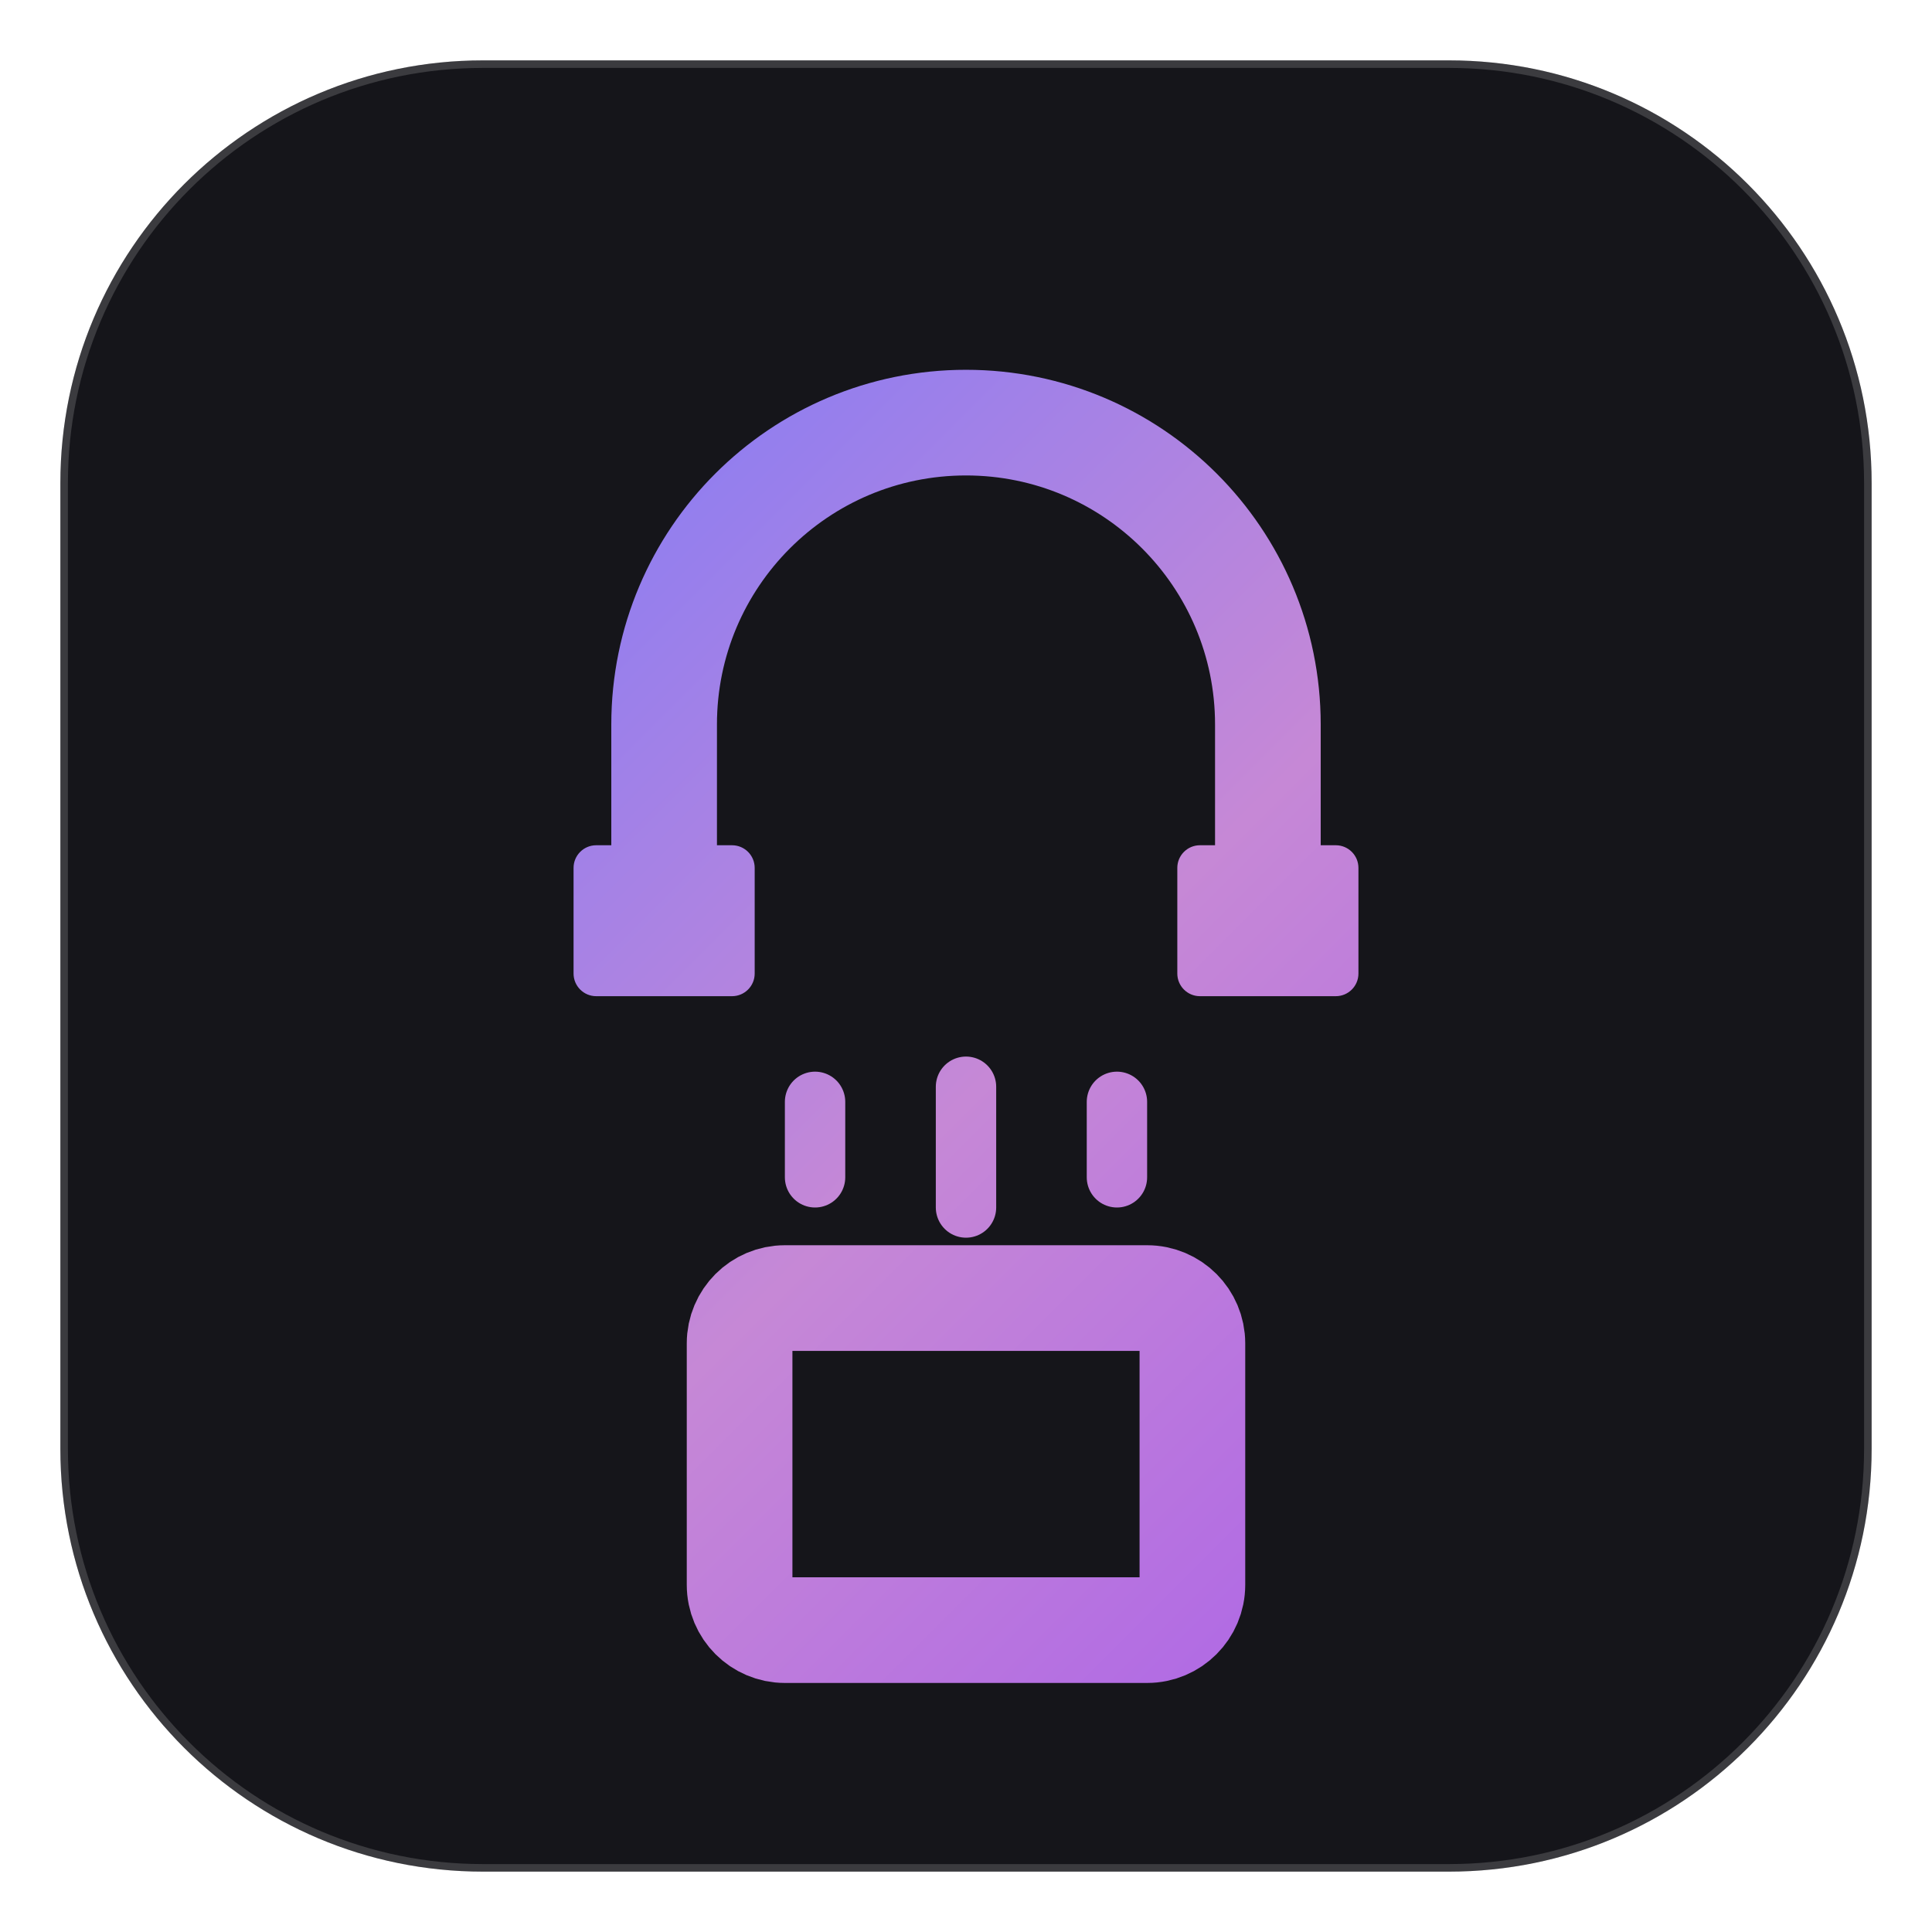
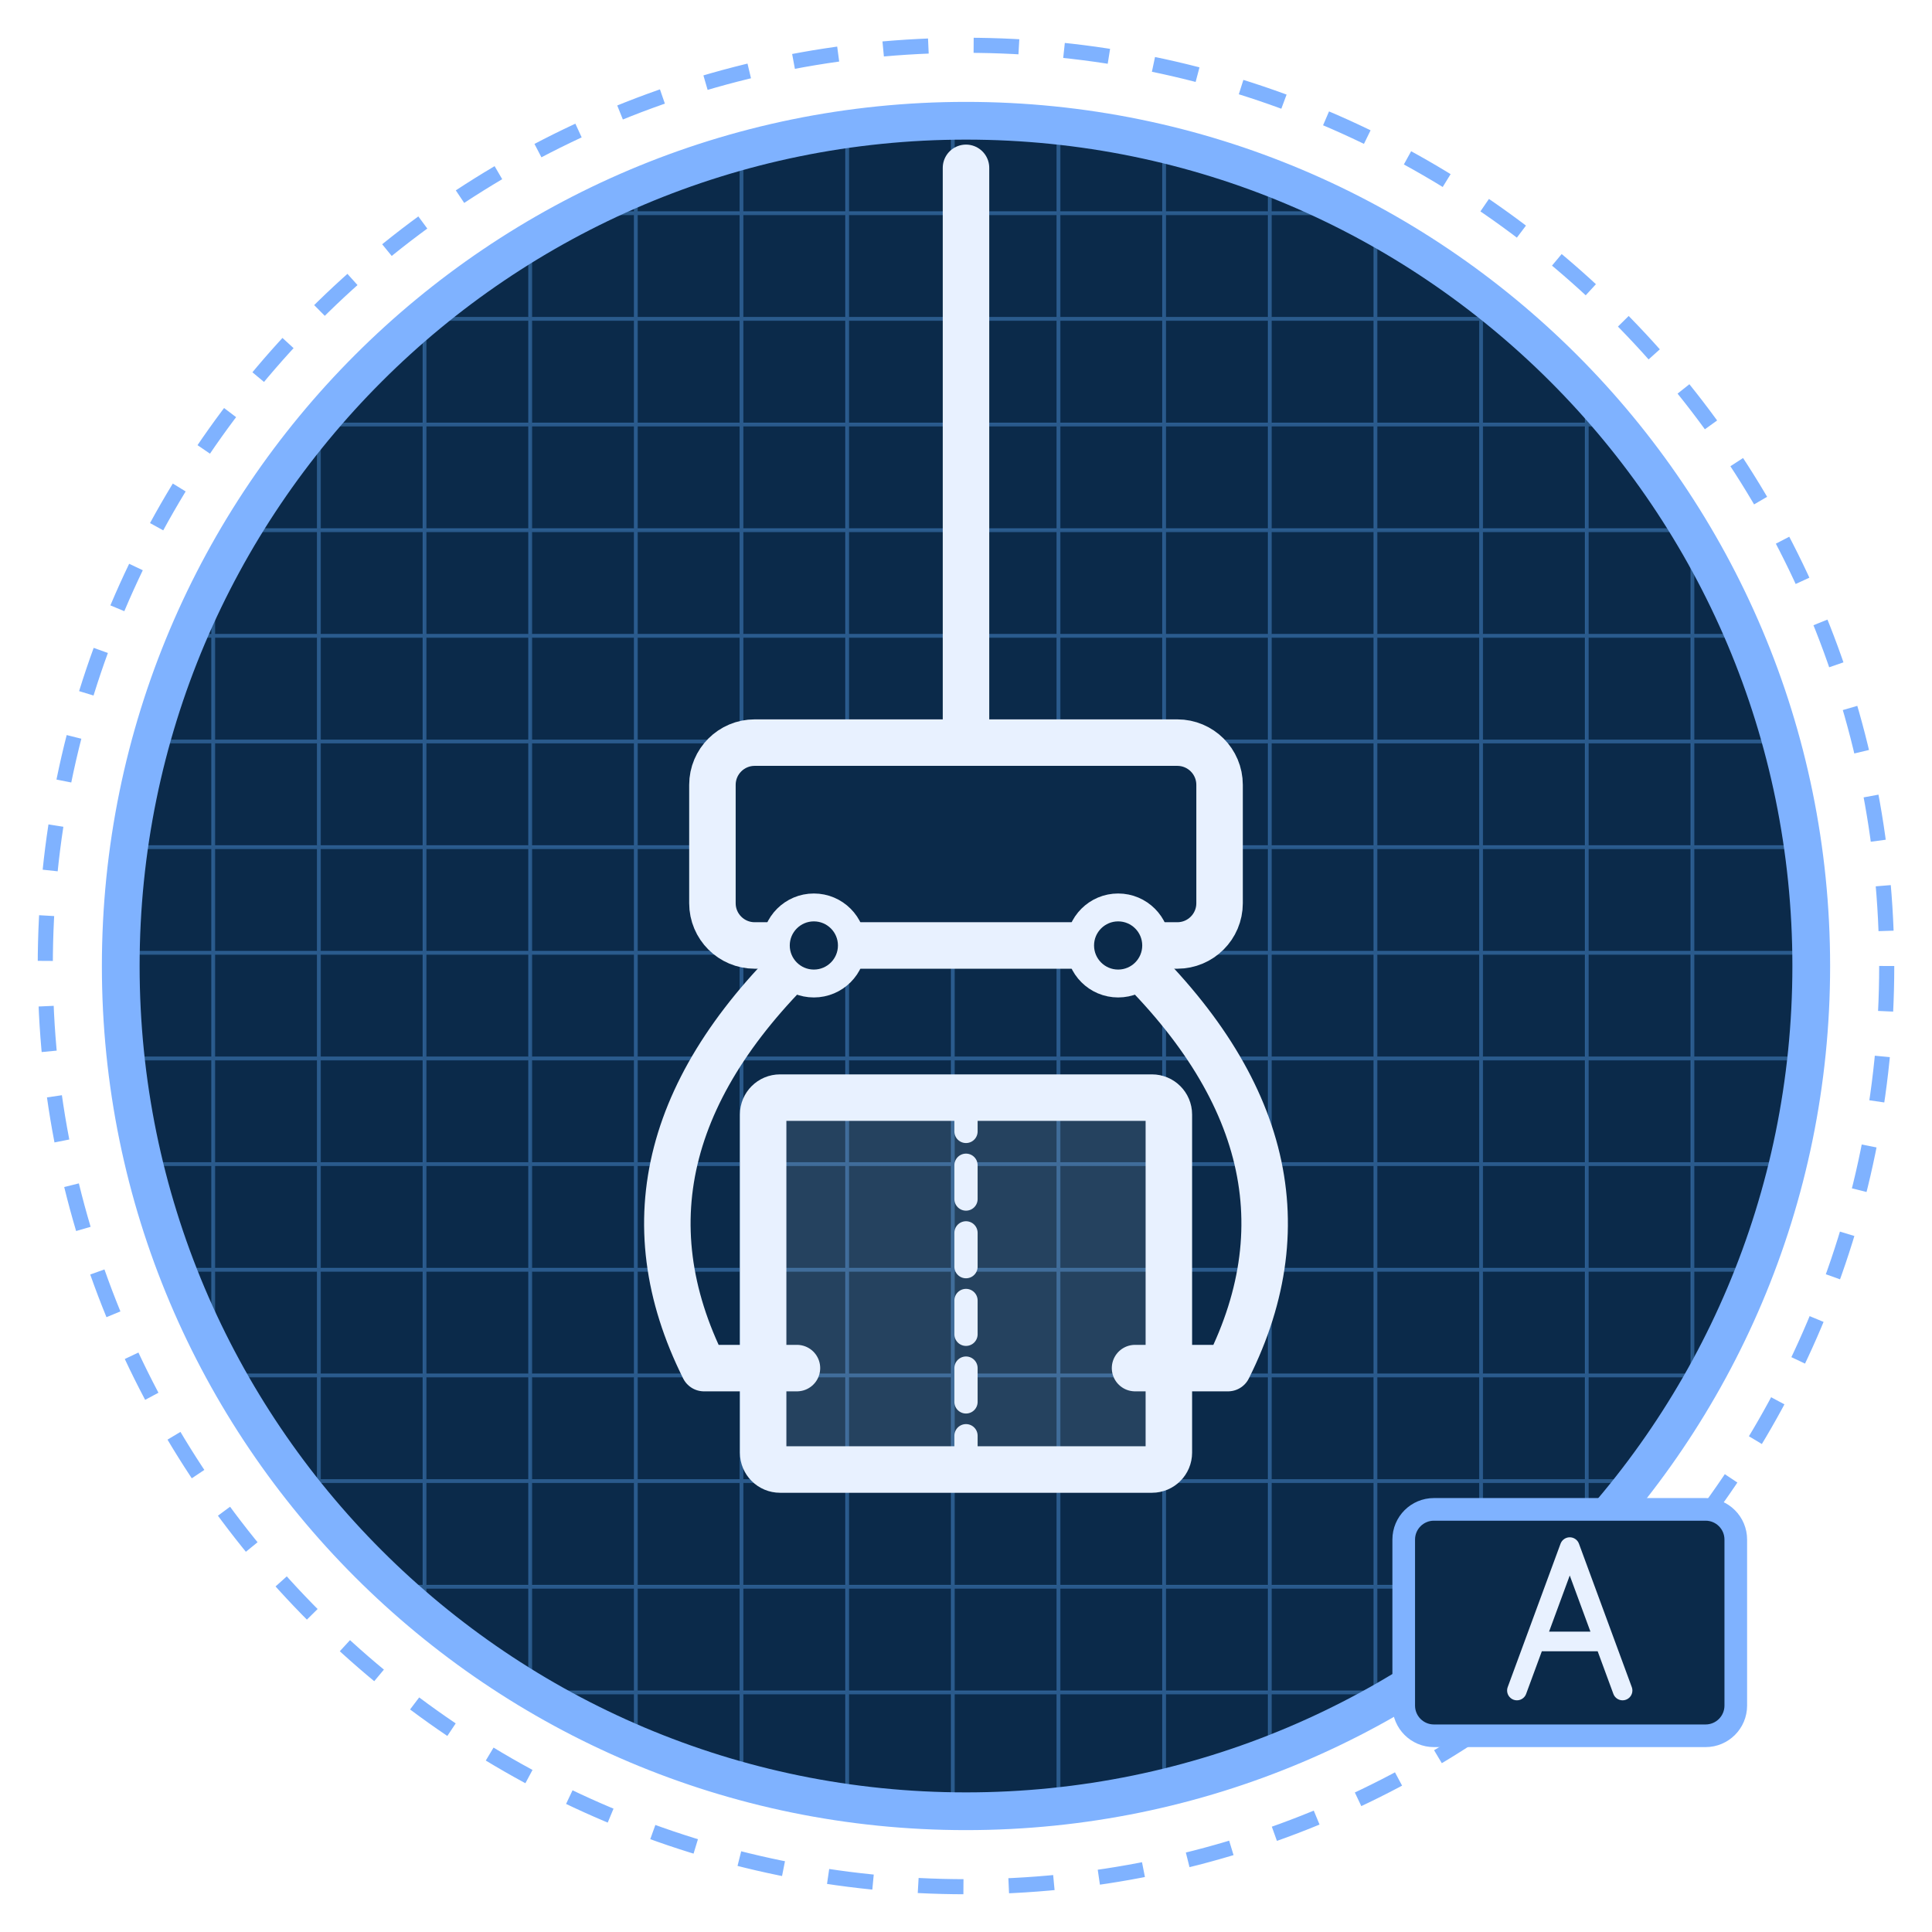
<svg xmlns="http://www.w3.org/2000/svg" width="256" height="256" viewBox="0 0 256 256">
  <defs>
-     <linearGradient id="paint" gradientUnits="userSpaceOnUse" x1="40" y1="40" x2="216" y2="216">
-       <stop offset="0" stop-color="#7278fe" />
-       <stop offset="0.55" stop-color="#c688d6" />
-       <stop offset="1" stop-color="#a85eea" />
-     </linearGradient>
+     <pattern id="grid" width="14" height="14" patternUnits="userSpaceOnUse">
+       <path d="M 14 0 H 0 V 14" fill="none" stroke="#2a5a8c" stroke-width="1" />
+     </pattern>
+     <clipPath id="disc">
+       <circle cx="128" cy="128" r="112" />
+     </clipPath>
  </defs>
-   <rect x="8" y="8" width="240" height="240" rx="56" fill="#15151a" />
-   <rect x="8.5" y="8.5" width="239" height="239" rx="55.5" fill="none" stroke="#ffffff29" />
-   <g fill="none" stroke="url(#paint)" stroke-width="14" stroke-linecap="round" stroke-linejoin="round">
-     <path d="M 88 124 L 88 96 A 40 40 0 0 1 168 96 L 168 124" />
-     <path d="M 108 146 L 108 156 M 128 144 L 128 160 M 148 146 L 148 156" stroke-width="8" />
-     <rect x="98" y="172" width="60" height="44" rx="6" />
+   <circle cx="128" cy="128" r="112" fill="#0b2a4a" />
+   <rect width="256" height="256" fill="url(#grid)" clip-path="url(#disc)" />
+   <g transform="translate(128 132) scale(1.12) translate(-128 -116)">
+     <g fill="none" stroke="#e8f1ff" stroke-width="5.5" stroke-linecap="round" stroke-linejoin="round">
+       <path d="M 128 18 V 86" />
+       <rect x="104" y="128" width="48" height="44" rx="2" fill="#e8f1ff" fill-opacity="0.12" />
+       <path d="M 128 128 V 172" stroke-width="2.75" stroke-dasharray="4 4" />
+       <rect x="98" y="86" width="60" height="24" rx="5" fill="#0b2a4a" />
+       <path d="M 110 110 Q 84 134 97 160 L 108 160" />
+       <path d="M 146 110 Q 172 134 159 160 L 148 160" />
+     </g>
+     <g fill="#0b2a4a" stroke="#e8f1ff" stroke-width="3.3">
+       <circle cx="110" cy="110" r="4.5" />
+       <circle cx="146" cy="110" r="4.5" />
+     </g>
  </g>
-   <g fill="url(#paint)">
-     <rect x="76" y="112" width="24" height="20" rx="3" />
-     <rect x="156" y="112" width="24" height="20" rx="3" />
-   </g>
+   <circle cx="128" cy="128" r="112" fill="none" stroke="#7fb2ff" stroke-width="5" />
+   <circle cx="128" cy="128" r="122" fill="none" stroke="#7fb2ff" stroke-width="2" stroke-dasharray="6 6" />
+   <rect x="186" y="200" width="44" height="30" rx="4" fill="#0b2a4a" stroke="#7fb2ff" stroke-width="3" />
+   <path d="M 201 224 L 208 205 L 215 224 M 203.6 217.5 H 212.4" fill="none" stroke="#e8f1ff" stroke-width="2.6" stroke-linecap="round" stroke-linejoin="round" />
</svg>
